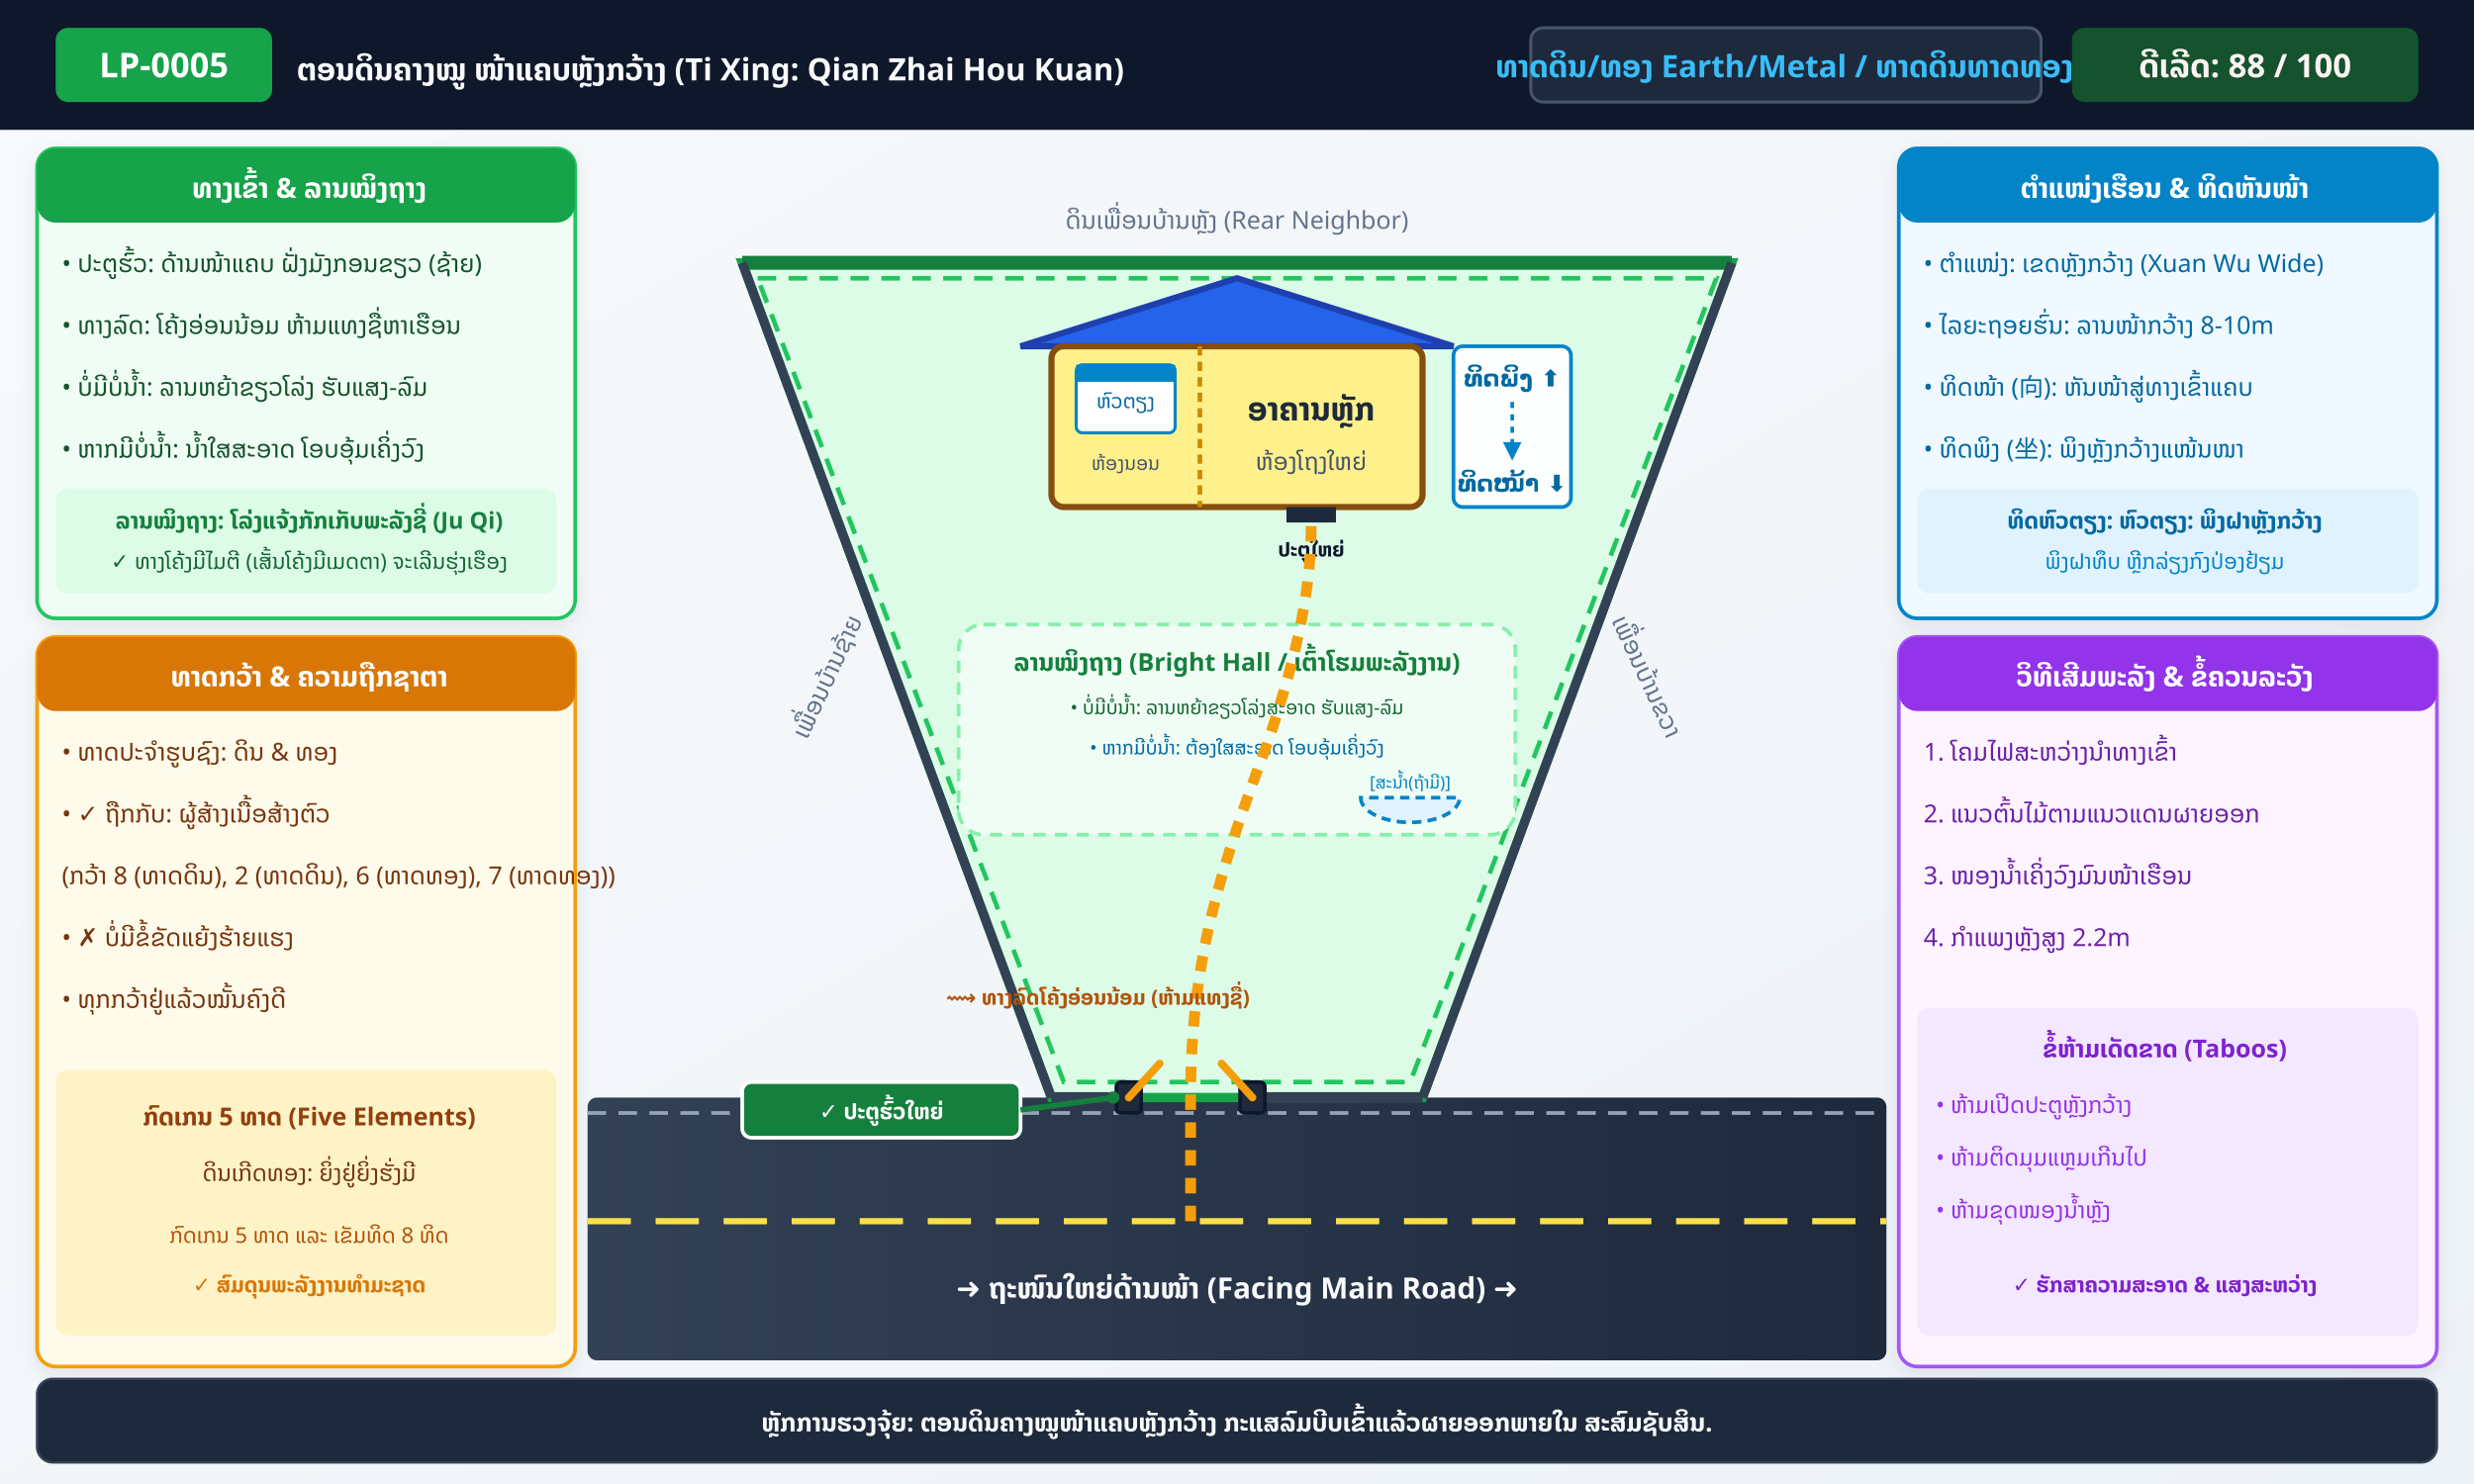
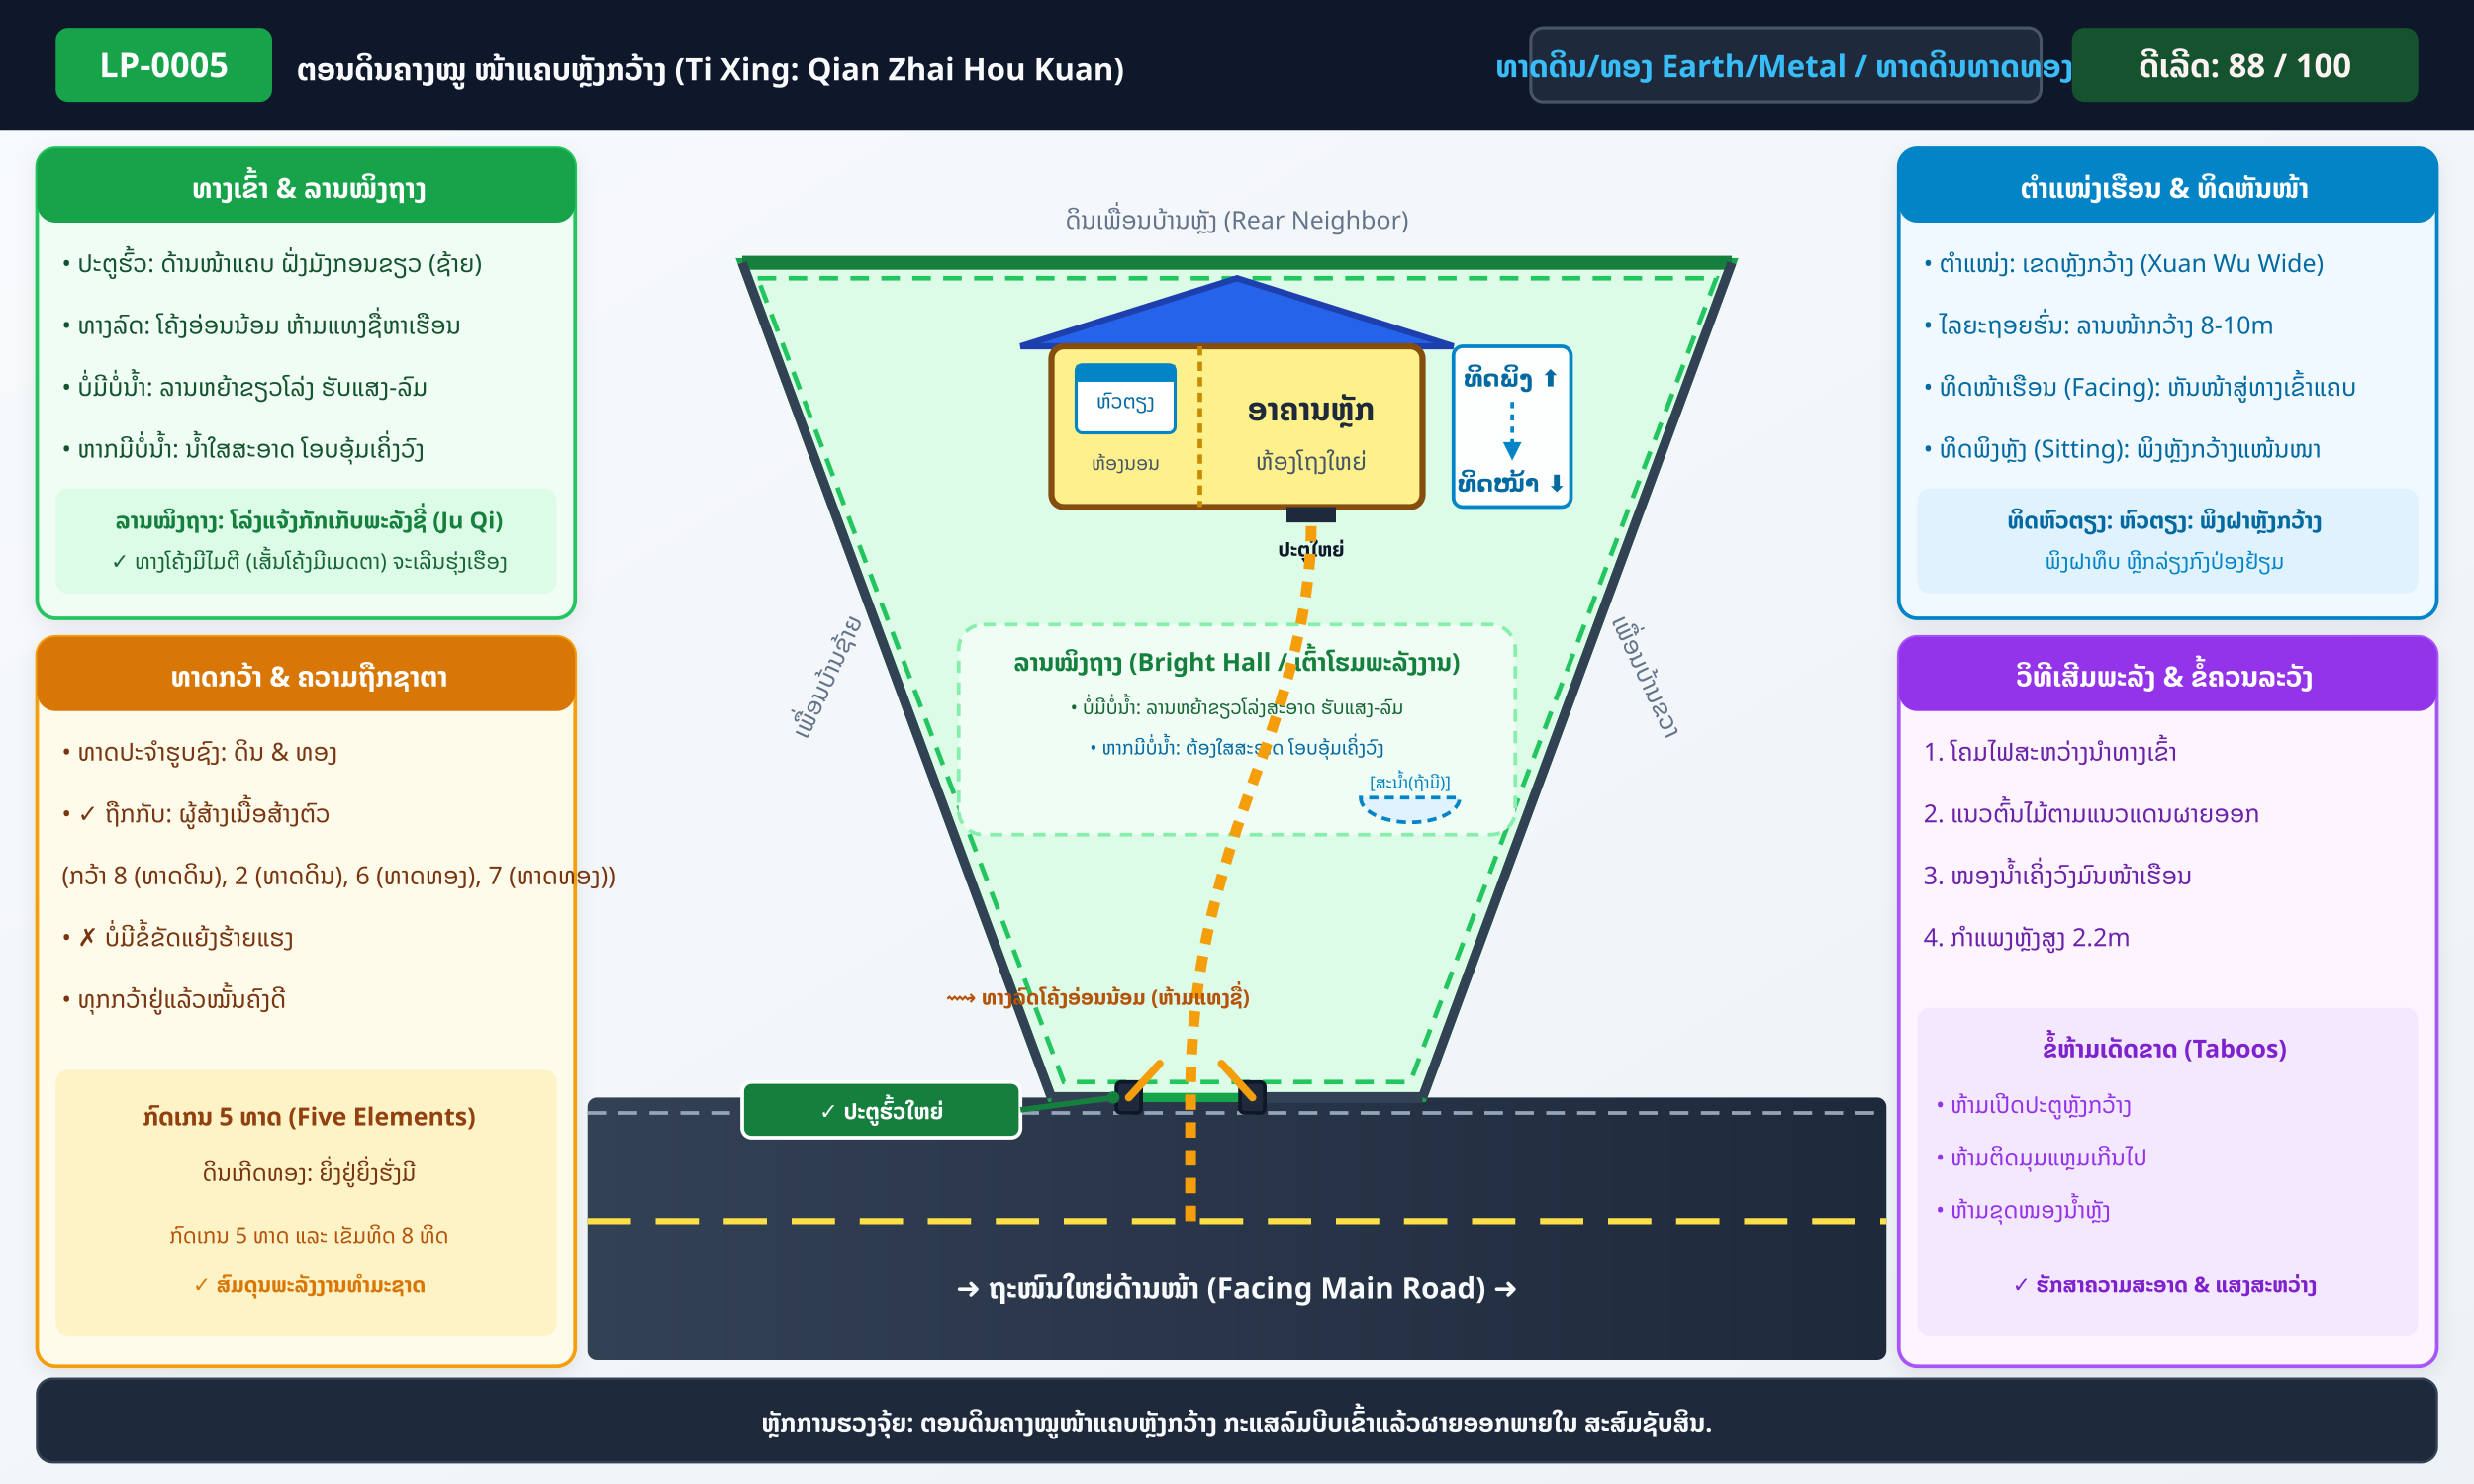
<svg xmlns="http://www.w3.org/2000/svg" viewBox="0 0 800 480" width="800" height="480">
  <defs>
    <linearGradient id="bgGrad" x1="0%" y1="0%" x2="100%" y2="100%">
      <stop offset="0%" stop-color="#F8FAFC" />
      <stop offset="100%" stop-color="#EDF2F7" />
    </linearGradient>
    <linearGradient id="roadGrad" x1="0%" y1="0%" x2="100%" y2="0%">
      <stop offset="0%" stop-color="#334155" />
      <stop offset="100%" stop-color="#1E293B" />
    </linearGradient>
    <filter id="shadow" x="-5%" y="-5%" width="110%" height="110%">
      <feDropShadow dx="0" dy="2" stdDeviation="3" flood-opacity="0.08" />
    </filter>
  </defs>
  <rect width="800" height="480" fill="url(#bgGrad)" />
  <rect x="0" y="0" width="800" height="42" fill="#0F172A" />
  <rect x="18" y="9" width="70" height="24" rx="4" fill="#16A34A" />
  <text x="53" y="25" font-family="'Segoe UI', sans-serif" font-weight="bold" font-size="11" fill="#FFFFFF" text-anchor="middle">LP-0005</text>
  <text x="96" y="26" font-family="'Noto Sans Lao', 'Segoe UI', sans-serif" font-weight="bold" font-size="10" fill="#F8FAFC">ຕອນດິນຄາງໝູ ໜ້າແຄບຫຼັງກວ້າງ (Ti Xing: Qian Zhai Hou Kuan)</text>
  <rect x="495" y="9" width="165" height="24" rx="4" fill="#1E293B" stroke="#475569" stroke-width="1" />
  <text x="577" y="25" font-family="'Noto Sans Lao', 'Segoe UI', sans-serif" font-weight="bold" font-size="10" fill="#38BDF8" text-anchor="middle">ທາດດິນ/ທອງ Earth/Metal / ທາດດິນທາດທອງ</text>
  <rect x="670" y="9" width="112" height="24" rx="4" fill="#14532D" />
  <text x="726" y="25" font-family="'Noto Sans Lao', 'Segoe UI', sans-serif" font-weight="bold" font-size="10.5" fill="#FEF2F2" text-anchor="middle">ດີເລີດ: 88 / 100</text>
  <rect x="12" y="48" width="174" height="152" rx="6" fill="#F0FDF4" stroke="#22C55E" stroke-width="1.2" filter="url(#shadow)" />
  <rect x="12" y="48" width="174" height="24" rx="6" fill="#16A34A" />
  <text x="100" y="64" font-family="'Noto Sans Lao', 'Segoe UI', sans-serif" font-weight="bold" font-size="9" fill="#FFFFFF" text-anchor="middle">ທາງເຂົ້າ &amp; ລານໝິງຖາງ</text>
  <text x="20" y="88" font-family="'Noto Sans Lao', 'Segoe UI', sans-serif" font-size="8" fill="#14532D">• ປະຕູຮົ້ວ: ດ້ານໜ້າແຄບ ຝັ່ງມັງກອນຂຽວ (ຊ້າຍ)</text>
  <text x="20" y="108" font-family="'Noto Sans Lao', 'Segoe UI', sans-serif" font-size="8" fill="#14532D">• ທາງລົດ: ໂຄ້ງອ່ອນນ້ອມ ຫ້າມແທງຊື່ຫາເຮືອນ</text>
  <text x="20" y="128" font-family="'Noto Sans Lao', 'Segoe UI', sans-serif" font-size="8" fill="#14532D">• ບໍ່ມີບໍ່ນ້ຳ: ລານຫຍ້າຂຽວໂລ່ງ ຮັບແສງ-ລົມ</text>
  <text x="20" y="148" font-family="'Noto Sans Lao', 'Segoe UI', sans-serif" font-size="8" fill="#14532D">• ຫາກມີບໍ່ນ້ຳ: ນ້ຳໃສສະອາດ ໂອບອຸ້ມເຄິ່ງວົງ</text>
  <rect x="18" y="158" width="162" height="34" rx="4" fill="#DCFCE7" />
  <text x="100" y="171" font-family="'Noto Sans Lao', 'Segoe UI', sans-serif" font-weight="bold" font-size="7.5" fill="#15803D" text-anchor="middle">ລານໝິງຖາງ: ໂລ່ງແຈ້ງກັກເກັບພະລັງຊີ່ (Ju Qi)</text>
  <text x="100" y="184" font-family="'Noto Sans Lao', 'Segoe UI', sans-serif" font-size="7" fill="#166534" text-anchor="middle">✓ ທາງໂຄ້ງມີໄມຕີ (ເສັ້ນໂຄ້ງມີເມດຕາ) ຈະເລີນຮຸ່ງເຮືອງ</text>
  <rect x="12" y="206" width="174" height="236" rx="6" fill="#FFFBEB" stroke="#F59E0B" stroke-width="1.2" filter="url(#shadow)" />
  <rect x="12" y="206" width="174" height="24" rx="6" fill="#D97706" />
  <text x="100" y="222" font-family="'Noto Sans Lao', 'Segoe UI', sans-serif" font-weight="bold" font-size="9" fill="#FFFFFF" text-anchor="middle">ທາດກວ້າ &amp; ຄວາມຖືກຊາຕາ</text>
  <text x="20" y="246" font-family="'Noto Sans Lao', 'Segoe UI', sans-serif" font-size="8" fill="#78350F">• ທາດປະຈຳຮູບຊົງ: ດິນ &amp; ທອງ</text>
  <text x="20" y="266" font-family="'Noto Sans Lao', 'Segoe UI', sans-serif" font-size="8" fill="#78350F">• ✓ ຖືກກັບ: ຜູ້ສ້າງເນື້ອສ້າງຕົວ</text>
  <text x="20" y="286" font-family="'Noto Sans Lao', 'Segoe UI', sans-serif" font-size="8" fill="#78350F">(ກວ້າ 8 (ທາດດິນ), 2 (ທາດດິນ), 6 (ທາດທອງ), 7 (ທາດທອງ))</text>
  <text x="20" y="306" font-family="'Noto Sans Lao', 'Segoe UI', sans-serif" font-size="8" fill="#78350F">• ✗ ບໍ່ມີຂໍ້ຂັດແຍ້ງຮ້າຍແຮງ</text>
  <text x="20" y="326" font-family="'Noto Sans Lao', 'Segoe UI', sans-serif" font-size="8" fill="#78350F">• ທຸກກວ້າຢູ່ແລ້ວໝັ້ນຄົງດີ</text>
  <rect x="18" y="346" width="162" height="86" rx="4" fill="#FEF3C7" />
  <text x="100" y="364" font-family="'Noto Sans Lao', 'Segoe UI', sans-serif" font-weight="bold" font-size="8" fill="#92400E" text-anchor="middle">ກົດເກນ 5 ທາດ (Five Elements)</text>
  <text x="100" y="382" font-family="'Noto Sans Lao', 'Segoe UI', sans-serif" font-size="7.5" fill="#78350F" text-anchor="middle">ດິນເກີດທອງ: ຍິ່ງຢູ່ຍິ່ງຮັ່ງມີ</text>
  <text x="100" y="402" font-family="'Noto Sans Lao', 'Segoe UI', sans-serif" font-size="7" fill="#B45309" text-anchor="middle">ກົດເກນ 5 ທາດ ແລະ ເຂັມທິດ 8 ທິດ</text>
  <text x="100" y="418" font-family="'Noto Sans Lao', 'Segoe UI', sans-serif" font-weight="bold" font-size="7" fill="#D97706" text-anchor="middle">✓ ສົມດຸນພະລັງງານທຳມະຊາດ</text>
  <rect x="614" y="48" width="174" height="152" rx="6" fill="#F0F9FF" stroke="#0284C7" stroke-width="1.2" filter="url(#shadow)" />
  <rect x="614" y="48" width="174" height="24" rx="6" fill="#0284C7" />
  <text x="700" y="64" font-family="'Noto Sans Lao', 'Segoe UI', sans-serif" font-weight="bold" font-size="9" fill="#FFFFFF" text-anchor="middle">ຕຳແໜ່ງເຮືອນ &amp; ທິດຫັນໜ້າ</text>
  <text x="622" y="88" font-family="'Noto Sans Lao', 'Segoe UI', sans-serif" font-size="8" fill="#0369A1">• ຕຳແໜ່ງ: ເຂດຫຼັງກວ້າງ (Xuan Wu Wide)</text>
  <text x="622" y="108" font-family="'Noto Sans Lao', 'Segoe UI', sans-serif" font-size="8" fill="#0369A1">• ໄລຍະຖອຍຮົ່ນ: ລານໜ້າກວ້າງ 8-10m</text>
-   <text x="622" y="128" font-family="'Noto Sans Lao', 'Segoe UI', sans-serif" font-size="8" fill="#0369A1">• ທິດໜ້າ (向): ຫັນໜ້າສູ່ທາງເຂົ້າແຄບ</text>
-   <text x="622" y="148" font-family="'Noto Sans Lao', 'Segoe UI', sans-serif" font-size="8" fill="#0369A1">• ທິດພິງ (坐): ພິງຫຼັງກວ້າງແໜ້ນໜາ</text>
+   <text x="622" y="128" font-family="'Noto Sans Lao', 'Segoe UI', sans-serif" font-size="8" fill="#0369A1">• ທິດໜ້າເຮືອນ (Facing): ຫັນໜ້າສູ່ທາງເຂົ້າແຄບ</text>
+   <text x="622" y="148" font-family="'Noto Sans Lao', 'Segoe UI', sans-serif" font-size="8" fill="#0369A1">• ທິດພິງຫຼັງ (Sitting): ພິງຫຼັງກວ້າງແໜ້ນໜາ</text>
  <rect x="620" y="158" width="162" height="34" rx="4" fill="#E0F2FE" />
  <text x="700" y="171" font-family="'Noto Sans Lao', 'Segoe UI', sans-serif" font-weight="bold" font-size="7.5" fill="#0369A1" text-anchor="middle">ທິດຫົວຕຽງ: ຫົວຕຽງ: ພິງຝາຫຼັງກວ້າງ</text>
  <text x="700" y="184" font-family="'Noto Sans Lao', 'Segoe UI', sans-serif" font-size="7" fill="#0284C7" text-anchor="middle">ພິງຝາທຶບ ຫຼີກລ່ຽງກົງປ່ອງຢ້ຽມ</text>
  <rect x="614" y="206" width="174" height="236" rx="6" fill="#FDF4FF" stroke="#A855F7" stroke-width="1.2" filter="url(#shadow)" />
  <rect x="614" y="206" width="174" height="24" rx="6" fill="#9333EA" />
  <text x="700" y="222" font-family="'Noto Sans Lao', 'Segoe UI', sans-serif" font-weight="bold" font-size="9" fill="#FFFFFF" text-anchor="middle">ວິທີເສີມພະລັງ &amp; ຂໍ້ຄວນລະວັງ</text>
  <text x="622" y="246" font-family="'Noto Sans Lao', 'Segoe UI', sans-serif" font-size="8" fill="#6B21A8">1. ໂຄມໄຟສະຫວ່າງນຳທາງເຂົ້າ</text>
  <text x="622" y="266" font-family="'Noto Sans Lao', 'Segoe UI', sans-serif" font-size="8" fill="#6B21A8">2. ແນວຕົ້ນໄມ້ຕາມແນວແດນຜາຍອອກ</text>
  <text x="622" y="286" font-family="'Noto Sans Lao', 'Segoe UI', sans-serif" font-size="8" fill="#6B21A8">3. ໜອງນ້ຳເຄິ່ງວົງມົນໜ້າເຮືອນ</text>
  <text x="622" y="306" font-family="'Noto Sans Lao', 'Segoe UI', sans-serif" font-size="8" fill="#6B21A8">4. ກຳແພງຫຼັງສູງ 2.2m</text>
  <rect x="620" y="326" width="162" height="106" rx="4" fill="#F3E8FF" />
  <text x="700" y="342" font-family="'Noto Sans Lao', 'Segoe UI', sans-serif" font-weight="bold" font-size="8" fill="#7E22CE" text-anchor="middle">ຂໍ້ຫ້າມເດັດຂາດ (Taboos)</text>
  <text x="626" y="360" font-family="'Noto Sans Lao', 'Segoe UI', sans-serif" font-size="7.5" fill="#9333EA">• ຫ້າມເປີດປະຕູຫຼັງກວ້າງ</text>
  <text x="626" y="377" font-family="'Noto Sans Lao', 'Segoe UI', sans-serif" font-size="7.5" fill="#9333EA">• ຫ້າມຕິດມຸມແຫຼມເກີນໄປ</text>
  <text x="626" y="394" font-family="'Noto Sans Lao', 'Segoe UI', sans-serif" font-size="7.5" fill="#9333EA">• ຫ້າມຂຸດໜອງນ້ຳຫຼັງ</text>
  <text x="700" y="418" font-family="'Noto Sans Lao', 'Segoe UI', sans-serif" font-weight="bold" font-size="7" fill="#7E22CE" text-anchor="middle">✓ ຮັກສາຄວາມສະອາດ &amp; ແສງສະຫວ່າງ</text>
  <rect x="190" y="355" width="420" height="85" fill="url(#roadGrad)" rx="3" />
  <line x1="190" y1="395" x2="610" y2="395" stroke="#FDE047" stroke-width="2" stroke-dasharray="14,8" />
  <line x1="190" y1="360" x2="610" y2="360" stroke="#94A3B8" stroke-width="1.2" stroke-dasharray="6,4" />
  <text x="400" y="420" font-family="'Noto Sans Lao', 'Segoe UI', sans-serif" font-weight="bold" font-size="9.5" fill="#F8FAFC" text-anchor="middle">➜ ຖະໜົນໃຫຍ່ດ້ານໜ້າ (Facing Main Road) ➜</text>
  <g>
    <text x="400" y="74" font-family="'Noto Sans Lao', 'Segoe UI', sans-serif" font-size="8" fill="#64748B" text-anchor="middle">ດິນເພື່ອນບ້ານຫຼັງ (Rear Neighbor)</text>
    <text x="270" y="220" font-family="'Noto Sans Lao', 'Segoe UI', sans-serif" font-size="8" fill="#64748B" text-anchor="middle" transform="rotate(-65 270 220)">ເພື່ອນບ້ານຊ້າຍ</text>
    <text x="530" y="220" font-family="'Noto Sans Lao', 'Segoe UI', sans-serif" font-size="8" fill="#64748B" text-anchor="middle" transform="rotate(65 530 220)">ເພື່ອນບ້ານຂວາ</text>
    <polygon points="240,85 560,85 460,355 340,355" fill="#DCFCE7" stroke="#16A34A" stroke-width="3" />
    <polygon points="245,90 555,90 456,350 344,350" fill="none" stroke="#22C55E" stroke-width="1.5" stroke-dasharray="6,4" />
    <line x1="240" y1="85" x2="560" y2="85" stroke="#15803D" stroke-width="4.5" />
    <line x1="240" y1="85" x2="340" y2="355" stroke="#334155" stroke-width="3" />
    <line x1="560" y1="85" x2="460" y2="355" stroke="#334155" stroke-width="3" />
    <polygon points="330,112 400,90 470,112" fill="#2563EB" stroke="#1E40AF" stroke-width="2" />
    <rect x="340" y="112" width="120" height="52" fill="#FEF08A" stroke="#854D0E" stroke-width="2" rx="4" />
    <line x1="388" y1="112" x2="388" y2="164" stroke="#CA8A04" stroke-width="1.5" stroke-dasharray="3,2" />
    <rect x="348" y="118" width="32" height="22" rx="2" fill="#FFFFFF" stroke="#0284C7" stroke-width="1" />
    <rect x="348" y="118" width="32" height="5.5" fill="#0284C7" />
    <text x="364" y="132" font-family="'Noto Sans Lao', 'Segoe UI', sans-serif" font-size="6.5" fill="#0369A1" text-anchor="middle">ຫົວຕຽງ</text>
    <text x="364" y="152" font-family="'Noto Sans Lao', 'Segoe UI', sans-serif" font-size="6.2" fill="#475569" text-anchor="middle">ຫ້ອງນອນ</text>
    <text x="424" y="136" font-family="'Noto Sans Lao', 'Segoe UI', sans-serif" font-weight="bold" font-size="10.5" fill="#1E293B" text-anchor="middle">ອາຄານຫຼັກ</text>
    <text x="424" y="152" font-family="'Noto Sans Lao', 'Segoe UI', sans-serif" font-size="7.8" fill="#475569" text-anchor="middle">ຫ້ອງໂຖງໃຫຍ່</text>
    <rect x="416" y="164" width="16" height="5" fill="#1E293B" />
    <text x="424" y="180" font-family="'Noto Sans Lao', 'Segoe UI', sans-serif" font-weight="bold" font-size="6.5" fill="#0F172A" text-anchor="middle">ປະຕູໃຫຍ່</text>
    <g transform="translate(470, 112)">
      <rect x="0" y="0" width="38" height="52" rx="3" fill="#FFFFFF" fill-opacity="0.92" stroke="#0284C7" stroke-width="1.2" />
      <text x="19" y="13" font-family="'Segoe UI', sans-serif" font-weight="bold" font-size="7.5" fill="#0369A1" text-anchor="middle">ທິດພິງ ⬆</text>
      <line x1="19" y1="18" x2="19" y2="35" stroke="#0284C7" stroke-width="1.2" stroke-dasharray="2,2" />
      <polygon points="19,37 16,31 22,31" fill="#0284C7" />
      <text x="19" y="47" font-family="'Segoe UI', sans-serif" font-weight="bold" font-size="7.5" fill="#0369A1" text-anchor="middle">ທິດໜ້າ ⬇</text>
    </g>
    <rect x="310" y="202" width="180" height="68" rx="8" fill="#F0FDF4" stroke="#86EFAC" stroke-width="1.2" stroke-dasharray="4,3" />
    <text x="400" y="217" font-family="'Noto Sans Lao', 'Segoe UI', sans-serif" font-weight="bold" font-size="8" fill="#15803D" text-anchor="middle">ລານໝິງຖາງ (Bright Hall / ເຕົ້າໂຮມພະລັງງານ)</text>
    <text x="400" y="231" font-family="'Noto Sans Lao', 'Segoe UI', sans-serif" font-size="6.2" fill="#166534" text-anchor="middle">• ບໍ່ມີບໍ່ນ້ຳ: ລານຫຍ້າຂຽວໂລ່ງສະອາດ ຮັບແສງ-ລົມ</text>
    <text x="400" y="244" font-family="'Noto Sans Lao', 'Segoe UI', sans-serif" font-size="6.2" fill="#0369A1" text-anchor="middle">• ຫາກມີບໍ່ນ້ຳ: ຕ້ອງໃສສະອາດ ໂອບອຸ້ມເຄິ່ງວົງ</text>
    <path d="M 440 258 A 16 8 0 0 0 472 258 Z" fill="#E0F2FE" stroke="#0284C7" stroke-width="1.2" stroke-dasharray="3,2" />
    <text x="456" y="255" font-family="'Noto Sans Lao', 'Segoe UI', sans-serif" font-size="5.5" fill="#0284C7" text-anchor="middle">[ສະນ້ຳ(ຖ້າມີ)]</text>
    <line x1="340" y1="355" x2="365" y2="355" stroke="#334155" stroke-width="3.5" />
    <line x1="405" y1="355" x2="460" y2="355" stroke="#334155" stroke-width="3.5" />
    <rect x="361" y="350" width="8" height="10" rx="1.5" fill="#1E293B" stroke="#0F172A" stroke-width="1.2" />
    <rect x="401" y="350" width="8" height="10" rx="1.5" fill="#1E293B" stroke="#0F172A" stroke-width="1.2" />
    <line x1="365" y1="355" x2="375" y2="344" stroke="#F59E0B" stroke-width="2.5" stroke-linecap="round" />
    <line x1="405" y1="355" x2="395" y2="344" stroke="#F59E0B" stroke-width="2.5" stroke-linecap="round" />
    <path d="M 385 395 L 385 355 C 385 310 395 280 410 240 C 420 210 424 190 424 169" fill="none" stroke="#F59E0B" stroke-width="3.5" stroke-dasharray="5,4" />
    <text x="355" y="325" font-family="'Noto Sans Lao', 'Segoe UI', sans-serif" font-weight="bold" font-size="6.8" fill="#B45309" text-anchor="middle">⟿ ທາງລົດໂຄ້ງອ່ອນນ້ອມ (ຫ້າມແທງຊື່)</text>
    <g transform="translate(240, 350)">
      <rect x="0" y="0" width="90" height="18" rx="3" fill="#15803D" stroke="#FFFFFF" stroke-width="1.2" />
      <text x="45" y="12" font-family="'Noto Sans Lao', 'Segoe UI', sans-serif" font-weight="bold" font-size="7.2" fill="#FFFFFF" text-anchor="middle">✓ ປະຕູຮົ້ວໃຫຍ່</text>
      <line x1="90" y1="9" x2="120" y2="5" stroke="#15803D" stroke-width="1.8" />
      <circle cx="120" cy="5" r="2" fill="#15803D" />
    </g>
  </g>
  <rect x="12" y="446" width="776" height="27" rx="5" fill="#1E293B" stroke="#334155" stroke-width="0.8" />
  <text x="400" y="463" font-family="'Noto Sans Lao', 'Segoe UI', sans-serif" font-weight="bold" font-size="8.2" fill="#F8FAFC" text-anchor="middle">ຫຼັກການຮວງຈຸ້ຍ: ຕອນດິນຄາງໝູໜ້າແຄບຫຼັງກວ້າງ ກະແສລົມບີບເຂົ້າແລ້ວຜາຍອອກພາຍໃນ ສະສົມຊັບສິນ.</text>
</svg>
